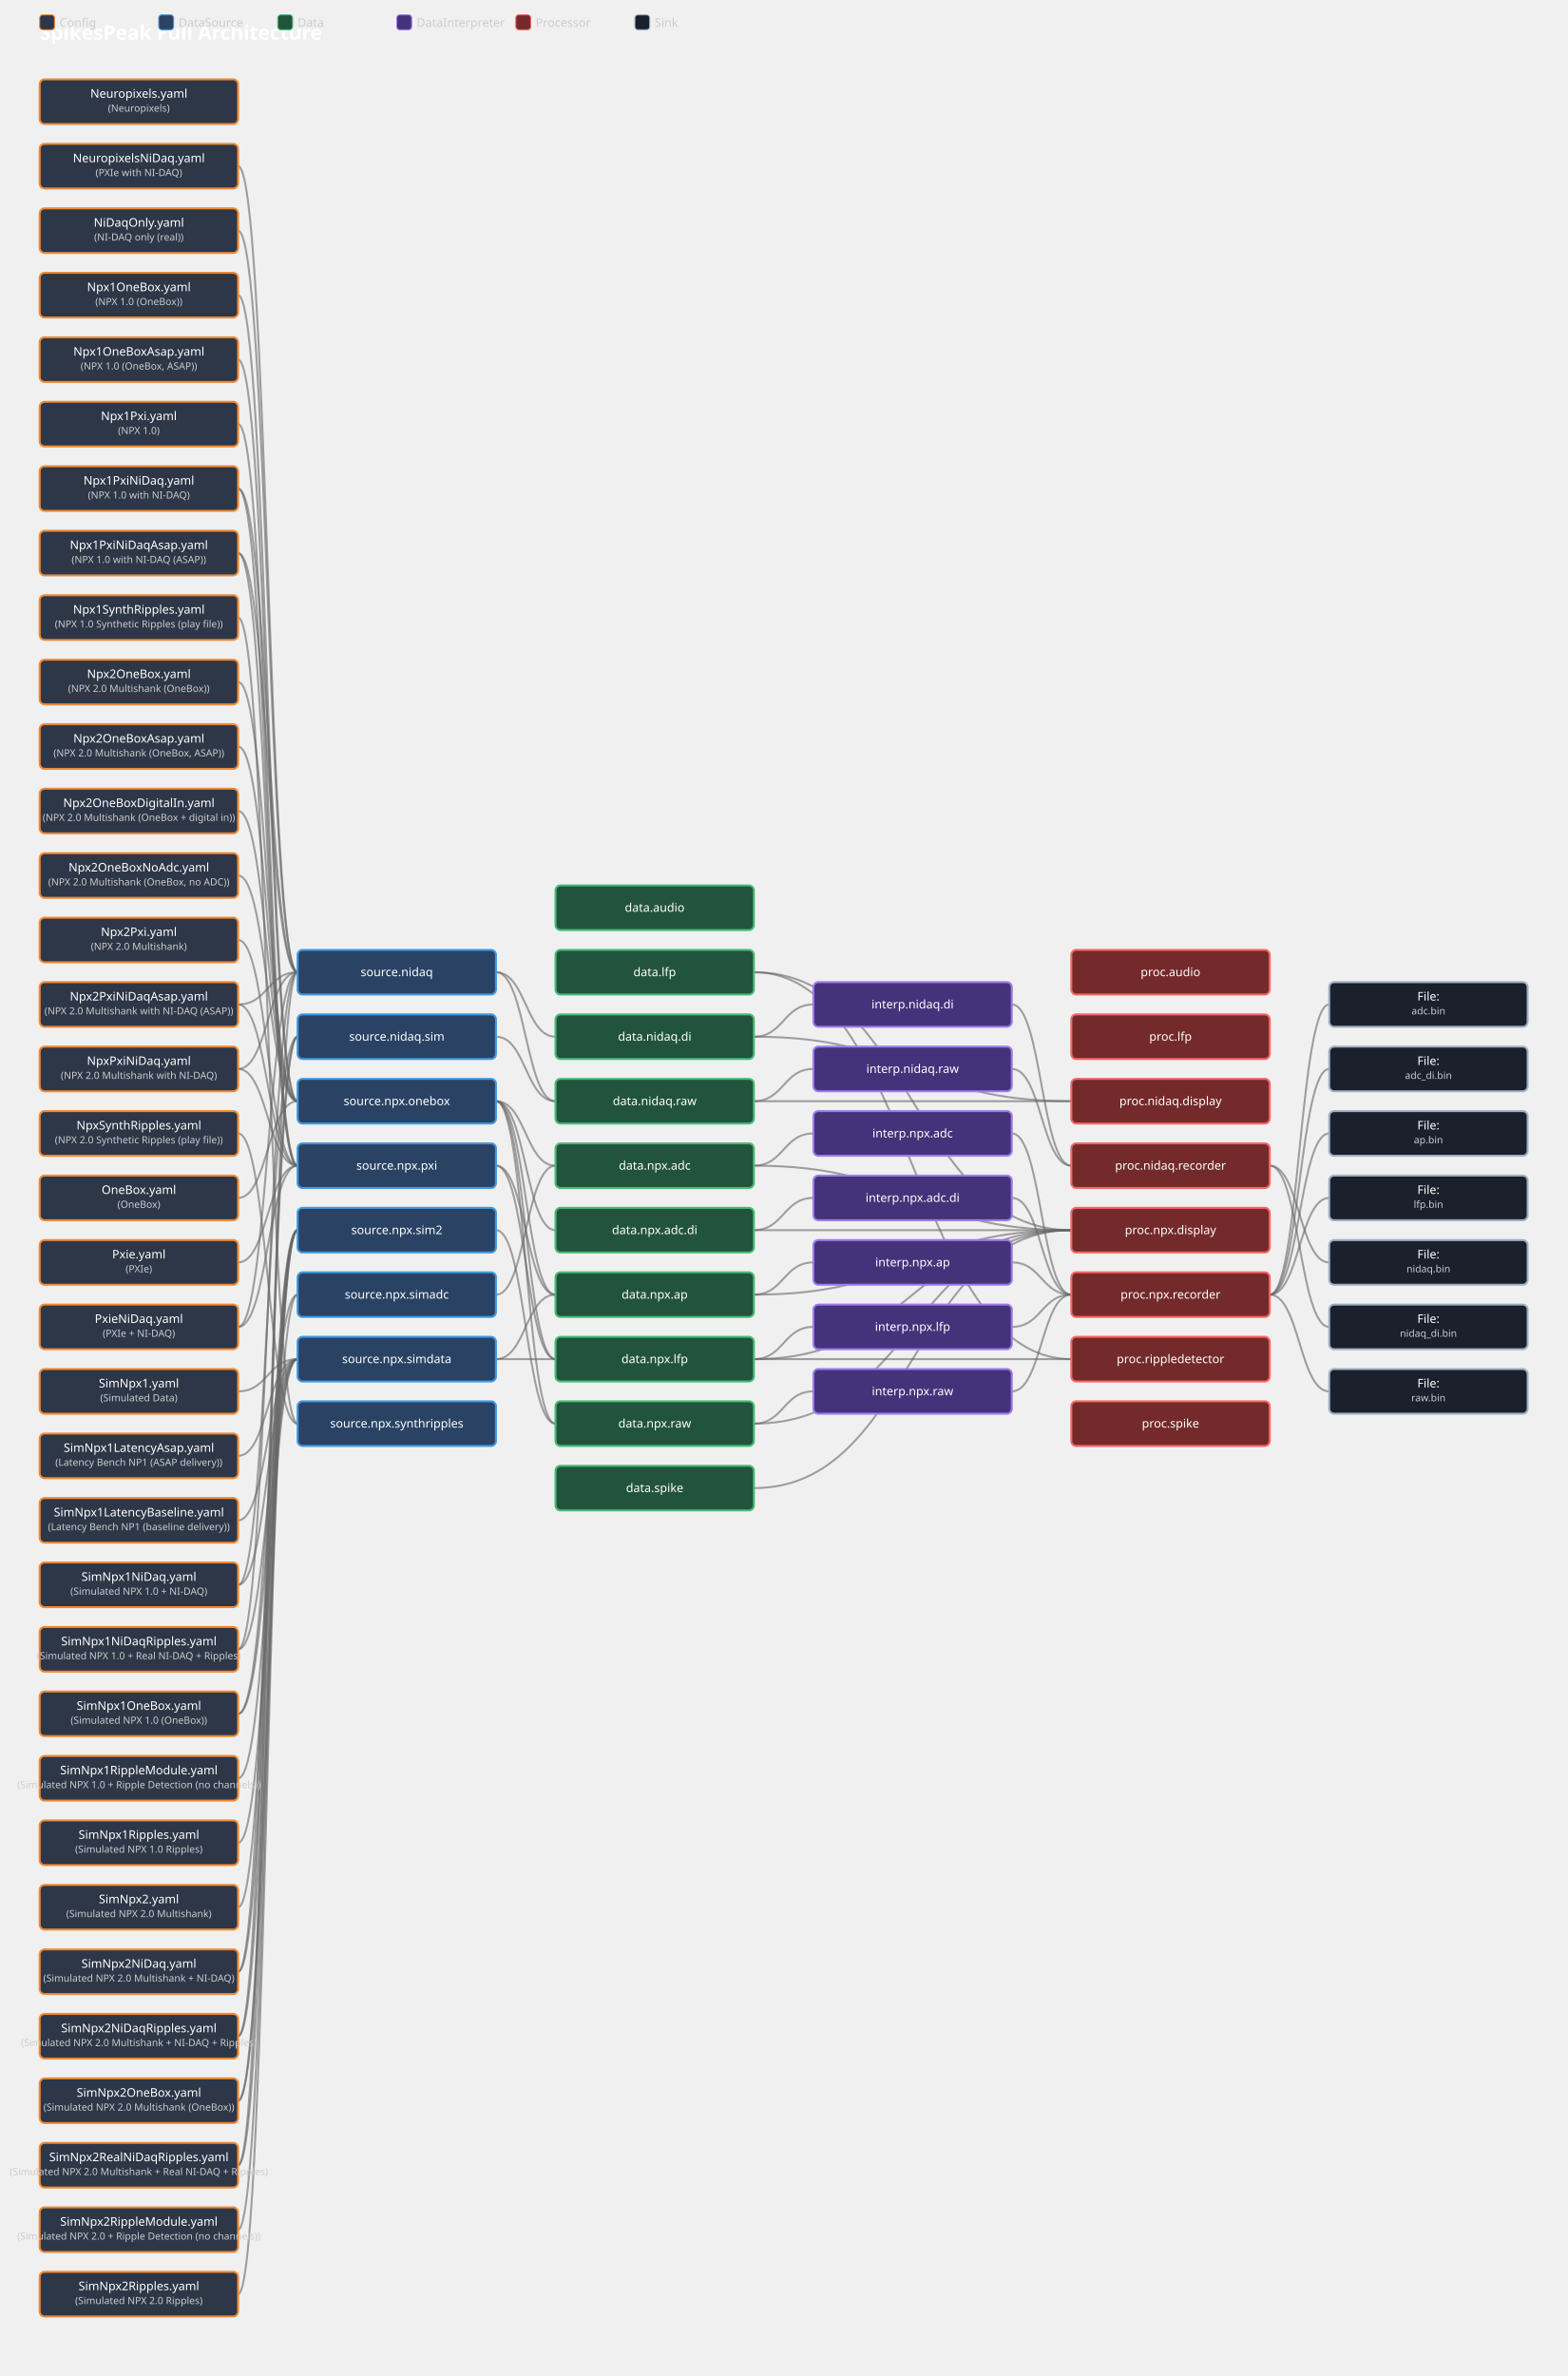
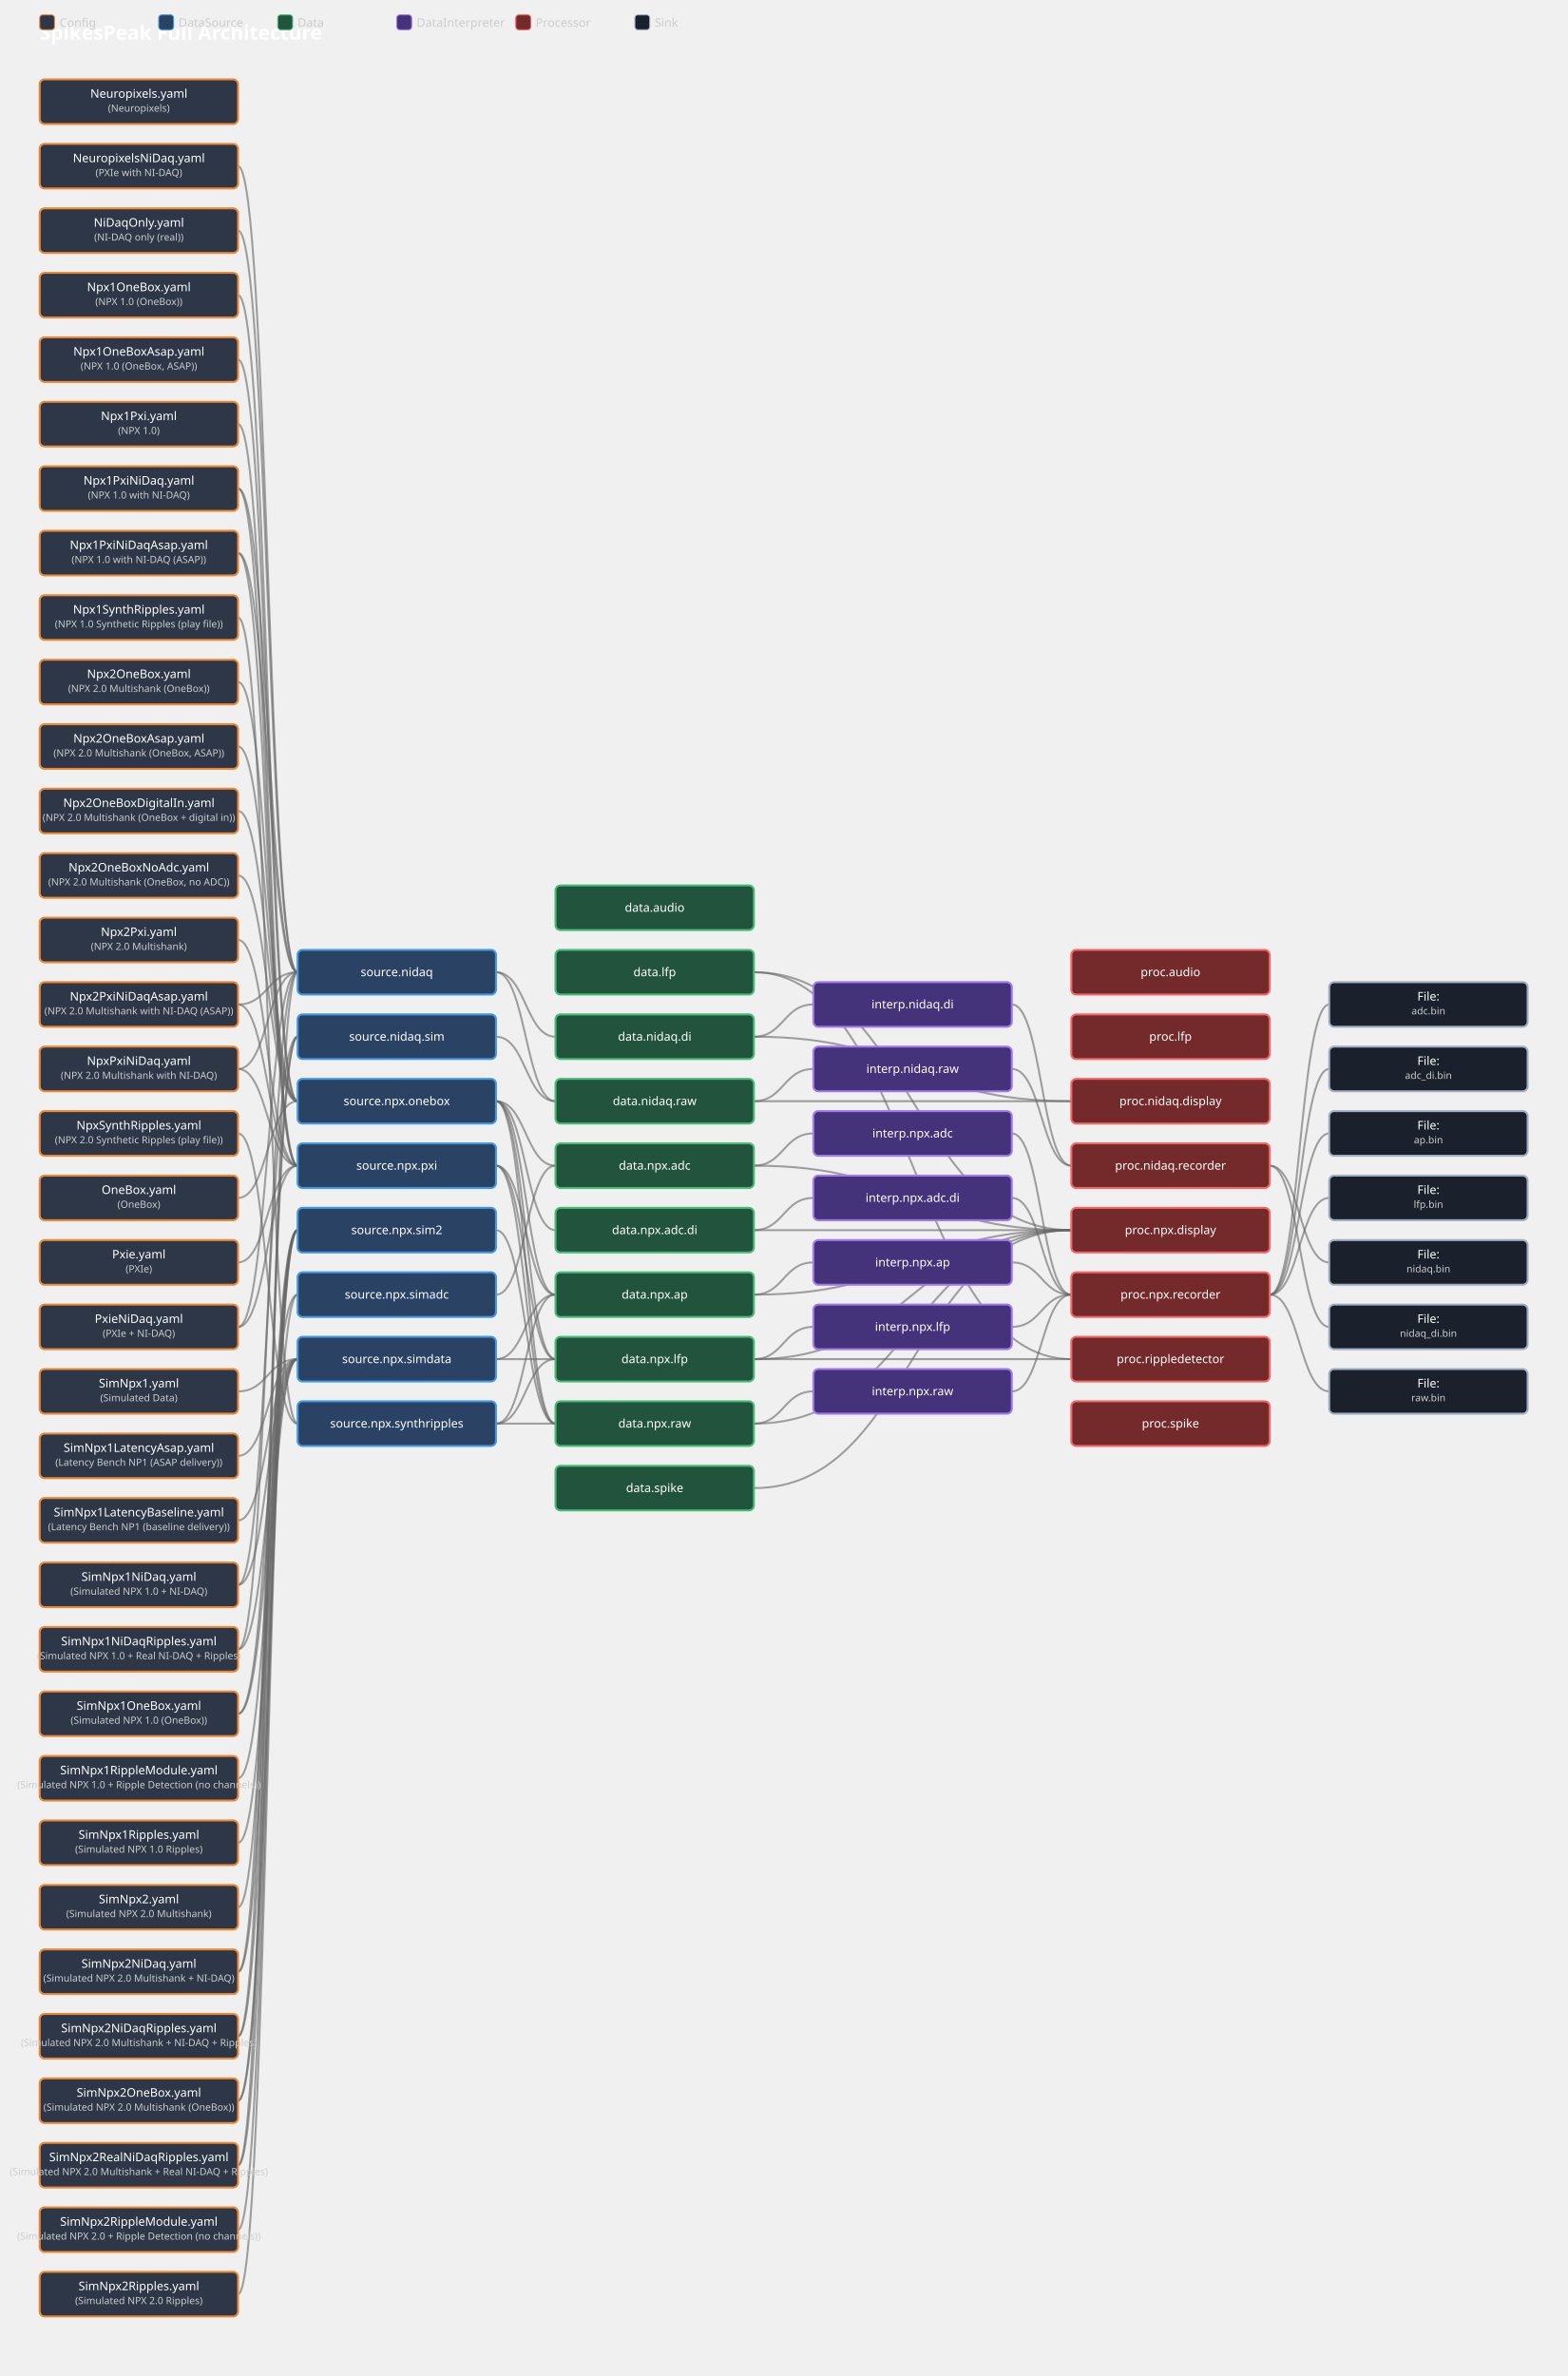
<svg xmlns="http://www.w3.org/2000/svg" width="1580.0" height="2395.0" style="background-color: #1a1a1a;">
  <text x="40" y="40" fill="#fff" font-family="sans-serif" font-size="20" font-weight="bold">SpikesPeak Full Architecture</text>
  <g id="legend">
    <rect x="40" y="15" width="15" height="15" rx="3" fill="#2d3748" stroke="#ed8936" stroke-width="1" />
    <text x="60" y="27" fill="#ccc" font-family="sans-serif" font-size="12">Config</text>
    <rect x="160" y="15" width="15" height="15" rx="3" fill="#2a4365" stroke="#4299e1" stroke-width="1" />
    <text x="180" y="27" fill="#ccc" font-family="sans-serif" font-size="12">DataSource</text>
    <rect x="280" y="15" width="15" height="15" rx="3" fill="#22543d" stroke="#48bb78" stroke-width="1" />
    <text x="300" y="27" fill="#ccc" font-family="sans-serif" font-size="12">Data</text>
    <rect x="400" y="15" width="15" height="15" rx="3" fill="#44337a" stroke="#9f7aea" stroke-width="1" />
    <text x="420" y="27" fill="#ccc" font-family="sans-serif" font-size="12">DataInterpreter</text>
    <rect x="520" y="15" width="15" height="15" rx="3" fill="#742a2a" stroke="#f56565" stroke-width="1" />
    <text x="540" y="27" fill="#ccc" font-family="sans-serif" font-size="12">Processor</text>
    <rect x="640" y="15" width="15" height="15" rx="3" fill="#1a202c" stroke="#a0aec0" stroke-width="1" />
    <text x="660" y="27" fill="#ccc" font-family="sans-serif" font-size="12">Sink</text>
  </g>
  <g id="edges">
    <path d="M 240.0 167.5 C 270.0 167.5, 270.0 980.0, 300.0 980.0" fill="none" stroke="#666" stroke-width="2" opacity="0.6" />
    <path d="M 240.0 232.5 C 270.0 232.5, 270.0 980.0, 300.0 980.0" fill="none" stroke="#666" stroke-width="2" opacity="0.6" />
    <path d="M 240.0 297.5 C 270.0 297.5, 270.0 1110.0, 300.0 1110.0" fill="none" stroke="#666" stroke-width="2" opacity="0.6" />
    <path d="M 240.0 362.5 C 270.0 362.5, 270.0 1110.0, 300.0 1110.0" fill="none" stroke="#666" stroke-width="2" opacity="0.6" />
    <path d="M 240.0 427.5 C 270.0 427.5, 270.0 1175.0, 300.0 1175.0" fill="none" stroke="#666" stroke-width="2" opacity="0.6" />
    <path d="M 240.0 492.5 C 270.0 492.5, 270.0 980.0, 300.0 980.0" fill="none" stroke="#666" stroke-width="2" opacity="0.6" />
    <path d="M 240.0 492.5 C 270.0 492.5, 270.0 1175.0, 300.0 1175.0" fill="none" stroke="#666" stroke-width="2" opacity="0.6" />
    <path d="M 240.0 557.5 C 270.0 557.5, 270.0 980.0, 300.0 980.0" fill="none" stroke="#666" stroke-width="2" opacity="0.6" />
    <path d="M 240.0 557.5 C 270.0 557.5, 270.0 1175.0, 300.0 1175.0" fill="none" stroke="#666" stroke-width="2" opacity="0.6" />
    <path d="M 240.0 622.5 C 270.0 622.5, 270.0 1435.0, 300.0 1435.0" fill="none" stroke="#666" stroke-width="2" opacity="0.6" />
    <path d="M 240.0 687.5 C 270.0 687.5, 270.0 1110.0, 300.0 1110.0" fill="none" stroke="#666" stroke-width="2" opacity="0.6" />
    <path d="M 240.0 752.5 C 270.0 752.5, 270.0 1110.0, 300.0 1110.0" fill="none" stroke="#666" stroke-width="2" opacity="0.6" />
    <path d="M 240.0 817.5 C 270.0 817.5, 270.0 1110.0, 300.0 1110.0" fill="none" stroke="#666" stroke-width="2" opacity="0.6" />
    <path d="M 240.0 882.5 C 270.0 882.5, 270.0 1110.0, 300.0 1110.0" fill="none" stroke="#666" stroke-width="2" opacity="0.6" />
    <path d="M 240.0 947.5 C 270.0 947.5, 270.0 1175.0, 300.0 1175.0" fill="none" stroke="#666" stroke-width="2" opacity="0.6" />
    <path d="M 240.0 1012.5 C 270.0 1012.5, 270.0 980.0, 300.0 980.0" fill="none" stroke="#666" stroke-width="2" opacity="0.6" />
    <path d="M 240.0 1012.5 C 270.0 1012.5, 270.0 1175.0, 300.0 1175.0" fill="none" stroke="#666" stroke-width="2" opacity="0.6" />
    <path d="M 240.0 1077.5 C 270.0 1077.5, 270.0 980.0, 300.0 980.0" fill="none" stroke="#666" stroke-width="2" opacity="0.6" />
    <path d="M 240.0 1077.5 C 270.0 1077.5, 270.0 1175.0, 300.0 1175.0" fill="none" stroke="#666" stroke-width="2" opacity="0.6" />
    <path d="M 240.0 1142.5 C 270.0 1142.5, 270.0 1435.0, 300.0 1435.0" fill="none" stroke="#666" stroke-width="2" opacity="0.6" />
    <path d="M 240.0 1207.5 C 270.0 1207.5, 270.0 1110.0, 300.0 1110.0" fill="none" stroke="#666" stroke-width="2" opacity="0.6" />
    <path d="M 240.0 1272.5 C 270.0 1272.5, 270.0 1175.0, 300.0 1175.0" fill="none" stroke="#666" stroke-width="2" opacity="0.6" />
    <path d="M 240.0 1337.5 C 270.0 1337.5, 270.0 980.0, 300.0 980.0" fill="none" stroke="#666" stroke-width="2" opacity="0.6" />
    <path d="M 240.0 1337.5 C 270.0 1337.5, 270.0 1175.0, 300.0 1175.0" fill="none" stroke="#666" stroke-width="2" opacity="0.6" />
    <path d="M 240.0 1402.5 C 270.0 1402.5, 270.0 1370.0, 300.0 1370.0" fill="none" stroke="#666" stroke-width="2" opacity="0.6" />
    <path d="M 240.0 1467.5 C 270.0 1467.5, 270.0 1370.0, 300.0 1370.0" fill="none" stroke="#666" stroke-width="2" opacity="0.6" />
    <path d="M 240.0 1532.5 C 270.0 1532.5, 270.0 1370.0, 300.0 1370.0" fill="none" stroke="#666" stroke-width="2" opacity="0.6" />
    <path d="M 240.0 1597.5 C 270.0 1597.5, 270.0 1045.0, 300.0 1045.0" fill="none" stroke="#666" stroke-width="2" opacity="0.6" />
    <path d="M 240.0 1597.5 C 270.0 1597.5, 270.0 1370.0, 300.0 1370.0" fill="none" stroke="#666" stroke-width="2" opacity="0.6" />
    <path d="M 240.0 1662.5 C 270.0 1662.5, 270.0 980.0, 300.0 980.0" fill="none" stroke="#666" stroke-width="2" opacity="0.6" />
    <path d="M 240.0 1662.5 C 270.0 1662.5, 270.0 1370.0, 300.0 1370.0" fill="none" stroke="#666" stroke-width="2" opacity="0.6" />
    <path d="M 240.0 1727.5 C 270.0 1727.5, 270.0 1305.0, 300.0 1305.0" fill="none" stroke="#666" stroke-width="2" opacity="0.6" />
    <path d="M 240.0 1727.5 C 270.0 1727.5, 270.0 1370.0, 300.0 1370.0" fill="none" stroke="#666" stroke-width="2" opacity="0.6" />
    <path d="M 240.0 1792.5 C 270.0 1792.5, 270.0 1370.0, 300.0 1370.0" fill="none" stroke="#666" stroke-width="2" opacity="0.6" />
    <path d="M 240.0 1857.5 C 270.0 1857.5, 270.0 1370.0, 300.0 1370.0" fill="none" stroke="#666" stroke-width="2" opacity="0.6" />
    <path d="M 240.0 1922.5 C 270.0 1922.5, 270.0 1240.0, 300.0 1240.0" fill="none" stroke="#666" stroke-width="2" opacity="0.6" />
    <path d="M 240.0 1987.5 C 270.0 1987.5, 270.0 1045.0, 300.0 1045.0" fill="none" stroke="#666" stroke-width="2" opacity="0.6" />
    <path d="M 240.0 1987.5 C 270.0 1987.5, 270.0 1240.0, 300.0 1240.0" fill="none" stroke="#666" stroke-width="2" opacity="0.6" />
    <path d="M 240.0 2052.5 C 270.0 2052.5, 270.0 1045.0, 300.0 1045.0" fill="none" stroke="#666" stroke-width="2" opacity="0.6" />
    <path d="M 240.0 2052.5 C 270.0 2052.5, 270.0 1240.0, 300.0 1240.0" fill="none" stroke="#666" stroke-width="2" opacity="0.6" />
    <path d="M 240.0 2117.5 C 270.0 2117.5, 270.0 1240.0, 300.0 1240.0" fill="none" stroke="#666" stroke-width="2" opacity="0.6" />
    <path d="M 240.0 2117.5 C 270.0 2117.5, 270.0 1305.0, 300.0 1305.0" fill="none" stroke="#666" stroke-width="2" opacity="0.6" />
    <path d="M 240.0 2182.5 C 270.0 2182.5, 270.0 980.0, 300.0 980.0" fill="none" stroke="#666" stroke-width="2" opacity="0.6" />
    <path d="M 240.0 2182.5 C 270.0 2182.5, 270.0 1240.0, 300.0 1240.0" fill="none" stroke="#666" stroke-width="2" opacity="0.6" />
    <path d="M 240.0 2247.5 C 270.0 2247.5, 270.0 1240.0, 300.0 1240.0" fill="none" stroke="#666" stroke-width="2" opacity="0.6" />
    <path d="M 240.0 2312.5 C 270.0 2312.5, 270.0 1240.0, 300.0 1240.0" fill="none" stroke="#666" stroke-width="2" opacity="0.6" />
    <path d="M 760.0 980.0 C 920.0 980.0, 920.0 1240.0, 1080.0 1240.0" fill="none" stroke="#666" stroke-width="2" opacity="0.6" />
    <path d="M 760.0 980.0 C 920.0 980.0, 920.0 1370.0, 1080.0 1370.0" fill="none" stroke="#666" stroke-width="2" opacity="0.6" />
    <path d="M 760.0 1045.0 C 790.0 1045.0, 790.0 1012.5, 820.0 1012.5" fill="none" stroke="#666" stroke-width="2" opacity="0.6" />
    <path d="M 760.0 1045.0 C 920.0 1045.0, 920.0 1110.0, 1080.0 1110.0" fill="none" stroke="#666" stroke-width="2" opacity="0.6" />
    <path d="M 760.0 1110.0 C 790.0 1110.0, 790.0 1077.5, 820.0 1077.5" fill="none" stroke="#666" stroke-width="2" opacity="0.6" />
    <path d="M 760.0 1110.0 C 920.0 1110.0, 920.0 1110.0, 1080.0 1110.0" fill="none" stroke="#666" stroke-width="2" opacity="0.6" />
    <path d="M 760.0 1175.0 C 790.0 1175.0, 790.0 1142.5, 820.0 1142.5" fill="none" stroke="#666" stroke-width="2" opacity="0.6" />
    <path d="M 760.0 1175.0 C 920.0 1175.0, 920.0 1240.0, 1080.0 1240.0" fill="none" stroke="#666" stroke-width="2" opacity="0.6" />
    <path d="M 760.0 1240.0 C 790.0 1240.0, 790.0 1207.5, 820.0 1207.5" fill="none" stroke="#666" stroke-width="2" opacity="0.6" />
    <path d="M 760.0 1240.0 C 920.0 1240.0, 920.0 1240.0, 1080.0 1240.0" fill="none" stroke="#666" stroke-width="2" opacity="0.6" />
    <path d="M 760.0 1305.0 C 790.0 1305.0, 790.0 1272.5, 820.0 1272.5" fill="none" stroke="#666" stroke-width="2" opacity="0.6" />
    <path d="M 760.0 1305.0 C 920.0 1305.0, 920.0 1240.0, 1080.0 1240.0" fill="none" stroke="#666" stroke-width="2" opacity="0.6" />
    <path d="M 760.0 1370.0 C 790.0 1370.0, 790.0 1337.5, 820.0 1337.5" fill="none" stroke="#666" stroke-width="2" opacity="0.6" />
    <path d="M 760.0 1370.0 C 920.0 1370.0, 920.0 1240.0, 1080.0 1240.0" fill="none" stroke="#666" stroke-width="2" opacity="0.6" />
    <path d="M 760.0 1370.0 C 920.0 1370.0, 920.0 1370.0, 1080.0 1370.0" fill="none" stroke="#666" stroke-width="2" opacity="0.6" />
    <path d="M 760.0 1435.0 C 790.0 1435.0, 790.0 1402.5, 820.0 1402.5" fill="none" stroke="#666" stroke-width="2" opacity="0.6" />
    <path d="M 760.0 1435.0 C 920.0 1435.0, 920.0 1240.0, 1080.0 1240.0" fill="none" stroke="#666" stroke-width="2" opacity="0.6" />
    <path d="M 760.0 1500.0 C 920.0 1500.0, 920.0 1240.0, 1080.0 1240.0" fill="none" stroke="#666" stroke-width="2" opacity="0.6" />
    <path d="M 1020.0 1012.5 C 1050.0 1012.5, 1050.0 1175.0, 1080.0 1175.0" fill="none" stroke="#666" stroke-width="2" opacity="0.6" />
    <path d="M 1020.0 1077.5 C 1050.0 1077.5, 1050.0 1175.0, 1080.0 1175.0" fill="none" stroke="#666" stroke-width="2" opacity="0.6" />
    <path d="M 1020.0 1142.5 C 1050.0 1142.5, 1050.0 1305.0, 1080.0 1305.0" fill="none" stroke="#666" stroke-width="2" opacity="0.6" />
    <path d="M 1020.0 1207.5 C 1050.0 1207.5, 1050.0 1305.0, 1080.0 1305.0" fill="none" stroke="#666" stroke-width="2" opacity="0.6" />
    <path d="M 1020.0 1272.5 C 1050.0 1272.5, 1050.0 1305.0, 1080.0 1305.0" fill="none" stroke="#666" stroke-width="2" opacity="0.6" />
    <path d="M 1020.0 1337.5 C 1050.0 1337.5, 1050.0 1305.0, 1080.0 1305.0" fill="none" stroke="#666" stroke-width="2" opacity="0.6" />
    <path d="M 1020.0 1402.5 C 1050.0 1402.5, 1050.0 1305.0, 1080.0 1305.0" fill="none" stroke="#666" stroke-width="2" opacity="0.6" />
    <path d="M 1280.0 1175.0 C 1310.0 1175.0, 1310.0 1272.5, 1340.0 1272.5" fill="none" stroke="#666" stroke-width="2" opacity="0.6" />
    <path d="M 1280.0 1175.0 C 1310.0 1175.0, 1310.0 1337.5, 1340.0 1337.5" fill="none" stroke="#666" stroke-width="2" opacity="0.6" />
    <path d="M 1280.0 1305.0 C 1310.0 1305.0, 1310.0 1012.5, 1340.0 1012.5" fill="none" stroke="#666" stroke-width="2" opacity="0.6" />
    <path d="M 1280.0 1305.0 C 1310.0 1305.0, 1310.0 1077.5, 1340.0 1077.5" fill="none" stroke="#666" stroke-width="2" opacity="0.6" />
    <path d="M 1280.0 1305.0 C 1310.0 1305.0, 1310.0 1142.5, 1340.0 1142.5" fill="none" stroke="#666" stroke-width="2" opacity="0.6" />
    <path d="M 1280.0 1305.0 C 1310.0 1305.0, 1310.0 1207.5, 1340.0 1207.5" fill="none" stroke="#666" stroke-width="2" opacity="0.6" />
    <path d="M 1280.0 1305.0 C 1310.0 1305.0, 1310.0 1402.5, 1340.0 1402.5" fill="none" stroke="#666" stroke-width="2" opacity="0.6" />
    <path d="M 500.0 980.0 C 530.0 980.0, 530.0 1045.0, 560.0 1045.0" fill="none" stroke="#666" stroke-width="2" opacity="0.6" />
    <path d="M 500.0 980.0 C 530.0 980.0, 530.0 1110.0, 560.0 1110.0" fill="none" stroke="#666" stroke-width="2" opacity="0.6" />
    <path d="M 500.0 1045.0 C 530.0 1045.0, 530.0 1110.0, 560.0 1110.0" fill="none" stroke="#666" stroke-width="2" opacity="0.6" />
    <path d="M 500.0 1110.0 C 530.0 1110.0, 530.0 1175.0, 560.0 1175.0" fill="none" stroke="#666" stroke-width="2" opacity="0.6" />
    <path d="M 500.0 1110.0 C 530.0 1110.0, 530.0 1240.0, 560.0 1240.0" fill="none" stroke="#666" stroke-width="2" opacity="0.6" />
    <path d="M 500.0 1110.0 C 530.0 1110.0, 530.0 1305.0, 560.0 1305.0" fill="none" stroke="#666" stroke-width="2" opacity="0.6" />
    <path d="M 500.0 1110.0 C 530.0 1110.0, 530.0 1370.0, 560.0 1370.0" fill="none" stroke="#666" stroke-width="2" opacity="0.6" />
    <path d="M 500.0 1110.0 C 530.0 1110.0, 530.0 1435.0, 560.0 1435.0" fill="none" stroke="#666" stroke-width="2" opacity="0.6" />
    <path d="M 500.0 1175.0 C 530.0 1175.0, 530.0 1305.0, 560.0 1305.0" fill="none" stroke="#666" stroke-width="2" opacity="0.6" />
    <path d="M 500.0 1175.0 C 530.0 1175.0, 530.0 1370.0, 560.0 1370.0" fill="none" stroke="#666" stroke-width="2" opacity="0.6" />
+     <path d="M 500.0 1175.0 C 530.0 1175.0, 530.0 1435.0, 560.0 1435.0" fill="none" stroke="#666" stroke-width="2" opacity="0.6" />
    <path d="M 500.0 1240.0 C 530.0 1240.0, 530.0 1435.0, 560.0 1435.0" fill="none" stroke="#666" stroke-width="2" opacity="0.6" />
    <path d="M 500.0 1305.0 C 530.0 1305.0, 530.0 1175.0, 560.0 1175.0" fill="none" stroke="#666" stroke-width="2" opacity="0.6" />
    <path d="M 500.0 1370.0 C 530.0 1370.0, 530.0 1305.0, 560.0 1305.0" fill="none" stroke="#666" stroke-width="2" opacity="0.6" />
    <path d="M 500.0 1370.0 C 530.0 1370.0, 530.0 1370.0, 560.0 1370.0" fill="none" stroke="#666" stroke-width="2" opacity="0.6" />
+     <path d="M 500.0 1435.0 C 530.0 1435.0, 530.0 1305.0, 560.0 1305.0" fill="none" stroke="#666" stroke-width="2" opacity="0.6" />
+     <path d="M 500.0 1435.0 C 530.0 1435.0, 530.0 1370.0, 560.0 1370.0" fill="none" stroke="#666" stroke-width="2" opacity="0.6" />
+     <path d="M 500.0 1435.0 C 530.0 1435.0, 530.0 1435.0, 560.0 1435.0" fill="none" stroke="#666" stroke-width="2" opacity="0.6" />
  </g>
  <g id="nodes">
    <rect x="40.0" y="80.0" width="200" height="45" rx="5" fill="#2d3748" stroke="#ed8936" stroke-width="2" />
    <text x="140.0" y="98.5" fill="#fff" font-family="sans-serif" font-size="12" text-anchor="middle">Neuropixels.yaml</text>
    <text x="140.0" y="112.5" fill="#ccc" font-family="sans-serif" font-size="10" text-anchor="middle">(Neuropixels)</text>
    <rect x="40.0" y="145.0" width="200" height="45" rx="5" fill="#2d3748" stroke="#ed8936" stroke-width="2" />
    <text x="140.0" y="163.5" fill="#fff" font-family="sans-serif" font-size="12" text-anchor="middle">NeuropixelsNiDaq.yaml</text>
    <text x="140.0" y="177.5" fill="#ccc" font-family="sans-serif" font-size="10" text-anchor="middle">(PXIe with NI-DAQ)</text>
    <rect x="40.0" y="210.0" width="200" height="45" rx="5" fill="#2d3748" stroke="#ed8936" stroke-width="2" />
    <text x="140.0" y="228.5" fill="#fff" font-family="sans-serif" font-size="12" text-anchor="middle">NiDaqOnly.yaml</text>
    <text x="140.0" y="242.5" fill="#ccc" font-family="sans-serif" font-size="10" text-anchor="middle">(NI-DAQ only (real))</text>
    <rect x="40.0" y="275.0" width="200" height="45" rx="5" fill="#2d3748" stroke="#ed8936" stroke-width="2" />
    <text x="140.0" y="293.5" fill="#fff" font-family="sans-serif" font-size="12" text-anchor="middle">Npx1OneBox.yaml</text>
    <text x="140.0" y="307.5" fill="#ccc" font-family="sans-serif" font-size="10" text-anchor="middle">(NPX 1.0 (OneBox))</text>
    <rect x="40.0" y="340.0" width="200" height="45" rx="5" fill="#2d3748" stroke="#ed8936" stroke-width="2" />
    <text x="140.0" y="358.5" fill="#fff" font-family="sans-serif" font-size="12" text-anchor="middle">Npx1OneBoxAsap.yaml</text>
    <text x="140.0" y="372.5" fill="#ccc" font-family="sans-serif" font-size="10" text-anchor="middle">(NPX 1.0 (OneBox, ASAP))</text>
    <rect x="40.0" y="405.0" width="200" height="45" rx="5" fill="#2d3748" stroke="#ed8936" stroke-width="2" />
    <text x="140.0" y="423.5" fill="#fff" font-family="sans-serif" font-size="12" text-anchor="middle">Npx1Pxi.yaml</text>
    <text x="140.0" y="437.5" fill="#ccc" font-family="sans-serif" font-size="10" text-anchor="middle">(NPX 1.0)</text>
    <rect x="40.0" y="470.0" width="200" height="45" rx="5" fill="#2d3748" stroke="#ed8936" stroke-width="2" />
    <text x="140.0" y="488.5" fill="#fff" font-family="sans-serif" font-size="12" text-anchor="middle">Npx1PxiNiDaq.yaml</text>
    <text x="140.0" y="502.5" fill="#ccc" font-family="sans-serif" font-size="10" text-anchor="middle">(NPX 1.0 with NI-DAQ)</text>
    <rect x="40.0" y="535.0" width="200" height="45" rx="5" fill="#2d3748" stroke="#ed8936" stroke-width="2" />
    <text x="140.0" y="553.5" fill="#fff" font-family="sans-serif" font-size="12" text-anchor="middle">Npx1PxiNiDaqAsap.yaml</text>
    <text x="140.0" y="567.5" fill="#ccc" font-family="sans-serif" font-size="10" text-anchor="middle">(NPX 1.0 with NI-DAQ (ASAP))</text>
    <rect x="40.0" y="600.0" width="200" height="45" rx="5" fill="#2d3748" stroke="#ed8936" stroke-width="2" />
    <text x="140.0" y="618.5" fill="#fff" font-family="sans-serif" font-size="12" text-anchor="middle">Npx1SynthRipples.yaml</text>
    <text x="140.0" y="632.5" fill="#ccc" font-family="sans-serif" font-size="10" text-anchor="middle">(NPX 1.0 Synthetic Ripples (play file))</text>
    <rect x="40.0" y="665.0" width="200" height="45" rx="5" fill="#2d3748" stroke="#ed8936" stroke-width="2" />
    <text x="140.0" y="683.5" fill="#fff" font-family="sans-serif" font-size="12" text-anchor="middle">Npx2OneBox.yaml</text>
    <text x="140.0" y="697.5" fill="#ccc" font-family="sans-serif" font-size="10" text-anchor="middle">(NPX 2.0 Multishank (OneBox))</text>
    <rect x="40.0" y="730.0" width="200" height="45" rx="5" fill="#2d3748" stroke="#ed8936" stroke-width="2" />
    <text x="140.0" y="748.5" fill="#fff" font-family="sans-serif" font-size="12" text-anchor="middle">Npx2OneBoxAsap.yaml</text>
    <text x="140.0" y="762.5" fill="#ccc" font-family="sans-serif" font-size="10" text-anchor="middle">(NPX 2.0 Multishank (OneBox, ASAP))</text>
    <rect x="40.0" y="795.0" width="200" height="45" rx="5" fill="#2d3748" stroke="#ed8936" stroke-width="2" />
    <text x="140.0" y="813.5" fill="#fff" font-family="sans-serif" font-size="12" text-anchor="middle">Npx2OneBoxDigitalIn.yaml</text>
    <text x="140.0" y="827.5" fill="#ccc" font-family="sans-serif" font-size="10" text-anchor="middle">(NPX 2.0 Multishank (OneBox + digital in))</text>
    <rect x="40.0" y="860.0" width="200" height="45" rx="5" fill="#2d3748" stroke="#ed8936" stroke-width="2" />
    <text x="140.0" y="878.5" fill="#fff" font-family="sans-serif" font-size="12" text-anchor="middle">Npx2OneBoxNoAdc.yaml</text>
    <text x="140.0" y="892.5" fill="#ccc" font-family="sans-serif" font-size="10" text-anchor="middle">(NPX 2.0 Multishank (OneBox, no ADC))</text>
    <rect x="40.0" y="925.0" width="200" height="45" rx="5" fill="#2d3748" stroke="#ed8936" stroke-width="2" />
    <text x="140.0" y="943.5" fill="#fff" font-family="sans-serif" font-size="12" text-anchor="middle">Npx2Pxi.yaml</text>
    <text x="140.0" y="957.5" fill="#ccc" font-family="sans-serif" font-size="10" text-anchor="middle">(NPX 2.0 Multishank)</text>
    <rect x="40.0" y="990.0" width="200" height="45" rx="5" fill="#2d3748" stroke="#ed8936" stroke-width="2" />
    <text x="140.0" y="1008.5" fill="#fff" font-family="sans-serif" font-size="12" text-anchor="middle">Npx2PxiNiDaqAsap.yaml</text>
    <text x="140.0" y="1022.5" fill="#ccc" font-family="sans-serif" font-size="10" text-anchor="middle">(NPX 2.0 Multishank with NI-DAQ (ASAP))</text>
    <rect x="40.0" y="1055.0" width="200" height="45" rx="5" fill="#2d3748" stroke="#ed8936" stroke-width="2" />
    <text x="140.0" y="1073.5" fill="#fff" font-family="sans-serif" font-size="12" text-anchor="middle">NpxPxiNiDaq.yaml</text>
    <text x="140.0" y="1087.5" fill="#ccc" font-family="sans-serif" font-size="10" text-anchor="middle">(NPX 2.0 Multishank with NI-DAQ)</text>
    <rect x="40.0" y="1120.0" width="200" height="45" rx="5" fill="#2d3748" stroke="#ed8936" stroke-width="2" />
    <text x="140.0" y="1138.5" fill="#fff" font-family="sans-serif" font-size="12" text-anchor="middle">NpxSynthRipples.yaml</text>
    <text x="140.0" y="1152.5" fill="#ccc" font-family="sans-serif" font-size="10" text-anchor="middle">(NPX 2.0 Synthetic Ripples (play file))</text>
    <rect x="40.0" y="1185.0" width="200" height="45" rx="5" fill="#2d3748" stroke="#ed8936" stroke-width="2" />
    <text x="140.0" y="1203.5" fill="#fff" font-family="sans-serif" font-size="12" text-anchor="middle">OneBox.yaml</text>
    <text x="140.0" y="1217.5" fill="#ccc" font-family="sans-serif" font-size="10" text-anchor="middle">(OneBox)</text>
    <rect x="40.0" y="1250.0" width="200" height="45" rx="5" fill="#2d3748" stroke="#ed8936" stroke-width="2" />
    <text x="140.0" y="1268.5" fill="#fff" font-family="sans-serif" font-size="12" text-anchor="middle">Pxie.yaml</text>
    <text x="140.0" y="1282.5" fill="#ccc" font-family="sans-serif" font-size="10" text-anchor="middle">(PXIe)</text>
    <rect x="40.0" y="1315.0" width="200" height="45" rx="5" fill="#2d3748" stroke="#ed8936" stroke-width="2" />
    <text x="140.0" y="1333.5" fill="#fff" font-family="sans-serif" font-size="12" text-anchor="middle">PxieNiDaq.yaml</text>
    <text x="140.0" y="1347.5" fill="#ccc" font-family="sans-serif" font-size="10" text-anchor="middle">(PXIe + NI-DAQ)</text>
    <rect x="40.0" y="1380.0" width="200" height="45" rx="5" fill="#2d3748" stroke="#ed8936" stroke-width="2" />
    <text x="140.0" y="1398.5" fill="#fff" font-family="sans-serif" font-size="12" text-anchor="middle">SimNpx1.yaml</text>
    <text x="140.0" y="1412.5" fill="#ccc" font-family="sans-serif" font-size="10" text-anchor="middle">(Simulated Data)</text>
    <rect x="40.0" y="1445.0" width="200" height="45" rx="5" fill="#2d3748" stroke="#ed8936" stroke-width="2" />
    <text x="140.0" y="1463.5" fill="#fff" font-family="sans-serif" font-size="12" text-anchor="middle">SimNpx1LatencyAsap.yaml</text>
    <text x="140.0" y="1477.5" fill="#ccc" font-family="sans-serif" font-size="10" text-anchor="middle">(Latency Bench NP1 (ASAP delivery))</text>
    <rect x="40.0" y="1510.0" width="200" height="45" rx="5" fill="#2d3748" stroke="#ed8936" stroke-width="2" />
    <text x="140.0" y="1528.5" fill="#fff" font-family="sans-serif" font-size="12" text-anchor="middle">SimNpx1LatencyBaseline.yaml</text>
    <text x="140.0" y="1542.5" fill="#ccc" font-family="sans-serif" font-size="10" text-anchor="middle">(Latency Bench NP1 (baseline delivery))</text>
    <rect x="40.0" y="1575.0" width="200" height="45" rx="5" fill="#2d3748" stroke="#ed8936" stroke-width="2" />
    <text x="140.0" y="1593.5" fill="#fff" font-family="sans-serif" font-size="12" text-anchor="middle">SimNpx1NiDaq.yaml</text>
    <text x="140.0" y="1607.5" fill="#ccc" font-family="sans-serif" font-size="10" text-anchor="middle">(Simulated NPX 1.0 + NI-DAQ)</text>
    <rect x="40.0" y="1640.0" width="200" height="45" rx="5" fill="#2d3748" stroke="#ed8936" stroke-width="2" />
    <text x="140.0" y="1658.5" fill="#fff" font-family="sans-serif" font-size="12" text-anchor="middle">SimNpx1NiDaqRipples.yaml</text>
    <text x="140.0" y="1672.5" fill="#ccc" font-family="sans-serif" font-size="10" text-anchor="middle">(Simulated NPX 1.0 + Real NI-DAQ + Ripples)</text>
    <rect x="40.0" y="1705.0" width="200" height="45" rx="5" fill="#2d3748" stroke="#ed8936" stroke-width="2" />
    <text x="140.0" y="1723.5" fill="#fff" font-family="sans-serif" font-size="12" text-anchor="middle">SimNpx1OneBox.yaml</text>
    <text x="140.0" y="1737.5" fill="#ccc" font-family="sans-serif" font-size="10" text-anchor="middle">(Simulated NPX 1.0 (OneBox))</text>
    <rect x="40.0" y="1770.0" width="200" height="45" rx="5" fill="#2d3748" stroke="#ed8936" stroke-width="2" />
    <text x="140.0" y="1788.5" fill="#fff" font-family="sans-serif" font-size="12" text-anchor="middle">SimNpx1RippleModule.yaml</text>
    <text x="140.0" y="1802.5" fill="#ccc" font-family="sans-serif" font-size="10" text-anchor="middle">(Simulated NPX 1.0 + Ripple Detection (no channels))</text>
    <rect x="40.0" y="1835.0" width="200" height="45" rx="5" fill="#2d3748" stroke="#ed8936" stroke-width="2" />
    <text x="140.0" y="1853.5" fill="#fff" font-family="sans-serif" font-size="12" text-anchor="middle">SimNpx1Ripples.yaml</text>
    <text x="140.0" y="1867.5" fill="#ccc" font-family="sans-serif" font-size="10" text-anchor="middle">(Simulated NPX 1.0 Ripples)</text>
    <rect x="40.0" y="1900.0" width="200" height="45" rx="5" fill="#2d3748" stroke="#ed8936" stroke-width="2" />
    <text x="140.0" y="1918.5" fill="#fff" font-family="sans-serif" font-size="12" text-anchor="middle">SimNpx2.yaml</text>
    <text x="140.0" y="1932.5" fill="#ccc" font-family="sans-serif" font-size="10" text-anchor="middle">(Simulated NPX 2.0 Multishank)</text>
    <rect x="40.0" y="1965.0" width="200" height="45" rx="5" fill="#2d3748" stroke="#ed8936" stroke-width="2" />
    <text x="140.0" y="1983.5" fill="#fff" font-family="sans-serif" font-size="12" text-anchor="middle">SimNpx2NiDaq.yaml</text>
    <text x="140.0" y="1997.5" fill="#ccc" font-family="sans-serif" font-size="10" text-anchor="middle">(Simulated NPX 2.0 Multishank + NI-DAQ)</text>
    <rect x="40.0" y="2030.0" width="200" height="45" rx="5" fill="#2d3748" stroke="#ed8936" stroke-width="2" />
    <text x="140.0" y="2048.5" fill="#fff" font-family="sans-serif" font-size="12" text-anchor="middle">SimNpx2NiDaqRipples.yaml</text>
    <text x="140.0" y="2062.5" fill="#ccc" font-family="sans-serif" font-size="10" text-anchor="middle">(Simulated NPX 2.0 Multishank + NI-DAQ + Ripples)</text>
    <rect x="40.0" y="2095.0" width="200" height="45" rx="5" fill="#2d3748" stroke="#ed8936" stroke-width="2" />
    <text x="140.0" y="2113.5" fill="#fff" font-family="sans-serif" font-size="12" text-anchor="middle">SimNpx2OneBox.yaml</text>
    <text x="140.0" y="2127.5" fill="#ccc" font-family="sans-serif" font-size="10" text-anchor="middle">(Simulated NPX 2.0 Multishank (OneBox))</text>
    <rect x="40.0" y="2160.0" width="200" height="45" rx="5" fill="#2d3748" stroke="#ed8936" stroke-width="2" />
    <text x="140.0" y="2178.5" fill="#fff" font-family="sans-serif" font-size="12" text-anchor="middle">SimNpx2RealNiDaqRipples.yaml</text>
    <text x="140.0" y="2192.5" fill="#ccc" font-family="sans-serif" font-size="10" text-anchor="middle">(Simulated NPX 2.0 Multishank + Real NI-DAQ + Ripples)</text>
    <rect x="40.0" y="2225.0" width="200" height="45" rx="5" fill="#2d3748" stroke="#ed8936" stroke-width="2" />
    <text x="140.0" y="2243.5" fill="#fff" font-family="sans-serif" font-size="12" text-anchor="middle">SimNpx2RippleModule.yaml</text>
    <text x="140.0" y="2257.5" fill="#ccc" font-family="sans-serif" font-size="10" text-anchor="middle">(Simulated NPX 2.0 + Ripple Detection (no channels))</text>
    <rect x="40.0" y="2290.0" width="200" height="45" rx="5" fill="#2d3748" stroke="#ed8936" stroke-width="2" />
    <text x="140.0" y="2308.5" fill="#fff" font-family="sans-serif" font-size="12" text-anchor="middle">SimNpx2Ripples.yaml</text>
    <text x="140.0" y="2322.5" fill="#ccc" font-family="sans-serif" font-size="10" text-anchor="middle">(Simulated NPX 2.0 Ripples)</text>
    <rect x="560.0" y="892.5" width="200" height="45" rx="5" fill="#22543d" stroke="#48bb78" stroke-width="2" />
    <text x="660.0" y="919.0" fill="#fff" font-family="sans-serif" font-size="12" text-anchor="middle">data.audio</text>
    <rect x="560.0" y="957.5" width="200" height="45" rx="5" fill="#22543d" stroke="#48bb78" stroke-width="2" />
    <text x="660.0" y="984.0" fill="#fff" font-family="sans-serif" font-size="12" text-anchor="middle">data.lfp</text>
    <rect x="560.0" y="1022.5" width="200" height="45" rx="5" fill="#22543d" stroke="#48bb78" stroke-width="2" />
    <text x="660.0" y="1049.0" fill="#fff" font-family="sans-serif" font-size="12" text-anchor="middle">data.nidaq.di</text>
    <rect x="560.0" y="1087.5" width="200" height="45" rx="5" fill="#22543d" stroke="#48bb78" stroke-width="2" />
    <text x="660.0" y="1114.0" fill="#fff" font-family="sans-serif" font-size="12" text-anchor="middle">data.nidaq.raw</text>
    <rect x="560.0" y="1152.5" width="200" height="45" rx="5" fill="#22543d" stroke="#48bb78" stroke-width="2" />
    <text x="660.0" y="1179.0" fill="#fff" font-family="sans-serif" font-size="12" text-anchor="middle">data.npx.adc</text>
    <rect x="560.0" y="1217.5" width="200" height="45" rx="5" fill="#22543d" stroke="#48bb78" stroke-width="2" />
    <text x="660.0" y="1244.0" fill="#fff" font-family="sans-serif" font-size="12" text-anchor="middle">data.npx.adc.di</text>
    <rect x="560.0" y="1282.5" width="200" height="45" rx="5" fill="#22543d" stroke="#48bb78" stroke-width="2" />
    <text x="660.0" y="1309.0" fill="#fff" font-family="sans-serif" font-size="12" text-anchor="middle">data.npx.ap</text>
    <rect x="560.0" y="1347.5" width="200" height="45" rx="5" fill="#22543d" stroke="#48bb78" stroke-width="2" />
    <text x="660.0" y="1374.0" fill="#fff" font-family="sans-serif" font-size="12" text-anchor="middle">data.npx.lfp</text>
    <rect x="560.0" y="1412.5" width="200" height="45" rx="5" fill="#22543d" stroke="#48bb78" stroke-width="2" />
    <text x="660.0" y="1439.0" fill="#fff" font-family="sans-serif" font-size="12" text-anchor="middle">data.npx.raw</text>
    <rect x="560.0" y="1477.5" width="200" height="45" rx="5" fill="#22543d" stroke="#48bb78" stroke-width="2" />
    <text x="660.0" y="1504.0" fill="#fff" font-family="sans-serif" font-size="12" text-anchor="middle">data.spike</text>
    <rect x="820.0" y="990.0" width="200" height="45" rx="5" fill="#44337a" stroke="#9f7aea" stroke-width="2" />
    <text x="920.0" y="1016.5" fill="#fff" font-family="sans-serif" font-size="12" text-anchor="middle">interp.nidaq.di</text>
    <rect x="820.0" y="1055.0" width="200" height="45" rx="5" fill="#44337a" stroke="#9f7aea" stroke-width="2" />
    <text x="920.0" y="1081.5" fill="#fff" font-family="sans-serif" font-size="12" text-anchor="middle">interp.nidaq.raw</text>
    <rect x="820.0" y="1120.0" width="200" height="45" rx="5" fill="#44337a" stroke="#9f7aea" stroke-width="2" />
    <text x="920.0" y="1146.5" fill="#fff" font-family="sans-serif" font-size="12" text-anchor="middle">interp.npx.adc</text>
    <rect x="820.0" y="1185.0" width="200" height="45" rx="5" fill="#44337a" stroke="#9f7aea" stroke-width="2" />
    <text x="920.0" y="1211.5" fill="#fff" font-family="sans-serif" font-size="12" text-anchor="middle">interp.npx.adc.di</text>
    <rect x="820.0" y="1250.0" width="200" height="45" rx="5" fill="#44337a" stroke="#9f7aea" stroke-width="2" />
    <text x="920.0" y="1276.5" fill="#fff" font-family="sans-serif" font-size="12" text-anchor="middle">interp.npx.ap</text>
    <rect x="820.0" y="1315.0" width="200" height="45" rx="5" fill="#44337a" stroke="#9f7aea" stroke-width="2" />
    <text x="920.0" y="1341.5" fill="#fff" font-family="sans-serif" font-size="12" text-anchor="middle">interp.npx.lfp</text>
    <rect x="820.0" y="1380.0" width="200" height="45" rx="5" fill="#44337a" stroke="#9f7aea" stroke-width="2" />
    <text x="920.0" y="1406.5" fill="#fff" font-family="sans-serif" font-size="12" text-anchor="middle">interp.npx.raw</text>
    <rect x="1080.0" y="957.5" width="200" height="45" rx="5" fill="#742a2a" stroke="#f56565" stroke-width="2" />
    <text x="1180.0" y="984.0" fill="#fff" font-family="sans-serif" font-size="12" text-anchor="middle">proc.audio</text>
    <rect x="1080.0" y="1022.5" width="200" height="45" rx="5" fill="#742a2a" stroke="#f56565" stroke-width="2" />
    <text x="1180.0" y="1049.0" fill="#fff" font-family="sans-serif" font-size="12" text-anchor="middle">proc.lfp</text>
    <rect x="1080.0" y="1087.5" width="200" height="45" rx="5" fill="#742a2a" stroke="#f56565" stroke-width="2" />
    <text x="1180.0" y="1114.0" fill="#fff" font-family="sans-serif" font-size="12" text-anchor="middle">proc.nidaq.display</text>
    <rect x="1080.0" y="1152.5" width="200" height="45" rx="5" fill="#742a2a" stroke="#f56565" stroke-width="2" />
    <text x="1180.0" y="1179.0" fill="#fff" font-family="sans-serif" font-size="12" text-anchor="middle">proc.nidaq.recorder</text>
    <rect x="1080.0" y="1217.5" width="200" height="45" rx="5" fill="#742a2a" stroke="#f56565" stroke-width="2" />
    <text x="1180.0" y="1244.0" fill="#fff" font-family="sans-serif" font-size="12" text-anchor="middle">proc.npx.display</text>
    <rect x="1080.0" y="1282.5" width="200" height="45" rx="5" fill="#742a2a" stroke="#f56565" stroke-width="2" />
    <text x="1180.0" y="1309.0" fill="#fff" font-family="sans-serif" font-size="12" text-anchor="middle">proc.npx.recorder</text>
    <rect x="1080.0" y="1347.5" width="200" height="45" rx="5" fill="#742a2a" stroke="#f56565" stroke-width="2" />
    <text x="1180.0" y="1374.0" fill="#fff" font-family="sans-serif" font-size="12" text-anchor="middle">proc.rippledetector</text>
    <rect x="1080.0" y="1412.5" width="200" height="45" rx="5" fill="#742a2a" stroke="#f56565" stroke-width="2" />
    <text x="1180.0" y="1439.0" fill="#fff" font-family="sans-serif" font-size="12" text-anchor="middle">proc.spike</text>
    <rect x="1340.0" y="990.0" width="200" height="45" rx="5" fill="#1a202c" stroke="#a0aec0" stroke-width="2" />
    <text x="1440.0" y="1008.5" fill="#fff" font-family="sans-serif" font-size="12" text-anchor="middle">File:</text>
    <text x="1440.0" y="1022.5" fill="#ccc" font-family="sans-serif" font-size="10" text-anchor="middle">adc.bin</text>
    <rect x="1340.0" y="1055.0" width="200" height="45" rx="5" fill="#1a202c" stroke="#a0aec0" stroke-width="2" />
    <text x="1440.0" y="1073.5" fill="#fff" font-family="sans-serif" font-size="12" text-anchor="middle">File:</text>
    <text x="1440.0" y="1087.5" fill="#ccc" font-family="sans-serif" font-size="10" text-anchor="middle">adc_di.bin</text>
    <rect x="1340.0" y="1120.0" width="200" height="45" rx="5" fill="#1a202c" stroke="#a0aec0" stroke-width="2" />
    <text x="1440.0" y="1138.5" fill="#fff" font-family="sans-serif" font-size="12" text-anchor="middle">File:</text>
    <text x="1440.0" y="1152.5" fill="#ccc" font-family="sans-serif" font-size="10" text-anchor="middle">ap.bin</text>
    <rect x="1340.0" y="1185.0" width="200" height="45" rx="5" fill="#1a202c" stroke="#a0aec0" stroke-width="2" />
    <text x="1440.0" y="1203.5" fill="#fff" font-family="sans-serif" font-size="12" text-anchor="middle">File:</text>
    <text x="1440.0" y="1217.5" fill="#ccc" font-family="sans-serif" font-size="10" text-anchor="middle">lfp.bin</text>
    <rect x="1340.0" y="1250.0" width="200" height="45" rx="5" fill="#1a202c" stroke="#a0aec0" stroke-width="2" />
    <text x="1440.0" y="1268.5" fill="#fff" font-family="sans-serif" font-size="12" text-anchor="middle">File:</text>
    <text x="1440.0" y="1282.5" fill="#ccc" font-family="sans-serif" font-size="10" text-anchor="middle">nidaq.bin</text>
    <rect x="1340.0" y="1315.0" width="200" height="45" rx="5" fill="#1a202c" stroke="#a0aec0" stroke-width="2" />
    <text x="1440.0" y="1333.5" fill="#fff" font-family="sans-serif" font-size="12" text-anchor="middle">File:</text>
    <text x="1440.0" y="1347.5" fill="#ccc" font-family="sans-serif" font-size="10" text-anchor="middle">nidaq_di.bin</text>
    <rect x="1340.0" y="1380.0" width="200" height="45" rx="5" fill="#1a202c" stroke="#a0aec0" stroke-width="2" />
    <text x="1440.0" y="1398.5" fill="#fff" font-family="sans-serif" font-size="12" text-anchor="middle">File:</text>
    <text x="1440.0" y="1412.5" fill="#ccc" font-family="sans-serif" font-size="10" text-anchor="middle">raw.bin</text>
    <rect x="300.0" y="957.5" width="200" height="45" rx="5" fill="#2a4365" stroke="#4299e1" stroke-width="2" />
    <text x="400.0" y="984.0" fill="#fff" font-family="sans-serif" font-size="12" text-anchor="middle">source.nidaq</text>
    <rect x="300.0" y="1022.5" width="200" height="45" rx="5" fill="#2a4365" stroke="#4299e1" stroke-width="2" />
    <text x="400.0" y="1049.0" fill="#fff" font-family="sans-serif" font-size="12" text-anchor="middle">source.nidaq.sim</text>
    <rect x="300.0" y="1087.5" width="200" height="45" rx="5" fill="#2a4365" stroke="#4299e1" stroke-width="2" />
    <text x="400.0" y="1114.0" fill="#fff" font-family="sans-serif" font-size="12" text-anchor="middle">source.npx.onebox</text>
    <rect x="300.0" y="1152.5" width="200" height="45" rx="5" fill="#2a4365" stroke="#4299e1" stroke-width="2" />
    <text x="400.0" y="1179.0" fill="#fff" font-family="sans-serif" font-size="12" text-anchor="middle">source.npx.pxi</text>
    <rect x="300.0" y="1217.5" width="200" height="45" rx="5" fill="#2a4365" stroke="#4299e1" stroke-width="2" />
    <text x="400.0" y="1244.0" fill="#fff" font-family="sans-serif" font-size="12" text-anchor="middle">source.npx.sim2</text>
    <rect x="300.0" y="1282.5" width="200" height="45" rx="5" fill="#2a4365" stroke="#4299e1" stroke-width="2" />
    <text x="400.0" y="1309.0" fill="#fff" font-family="sans-serif" font-size="12" text-anchor="middle">source.npx.simadc</text>
    <rect x="300.0" y="1347.5" width="200" height="45" rx="5" fill="#2a4365" stroke="#4299e1" stroke-width="2" />
    <text x="400.0" y="1374.0" fill="#fff" font-family="sans-serif" font-size="12" text-anchor="middle">source.npx.simdata</text>
    <rect x="300.0" y="1412.5" width="200" height="45" rx="5" fill="#2a4365" stroke="#4299e1" stroke-width="2" />
    <text x="400.0" y="1439.0" fill="#fff" font-family="sans-serif" font-size="12" text-anchor="middle">source.npx.synthripples</text>
  </g>
</svg>
